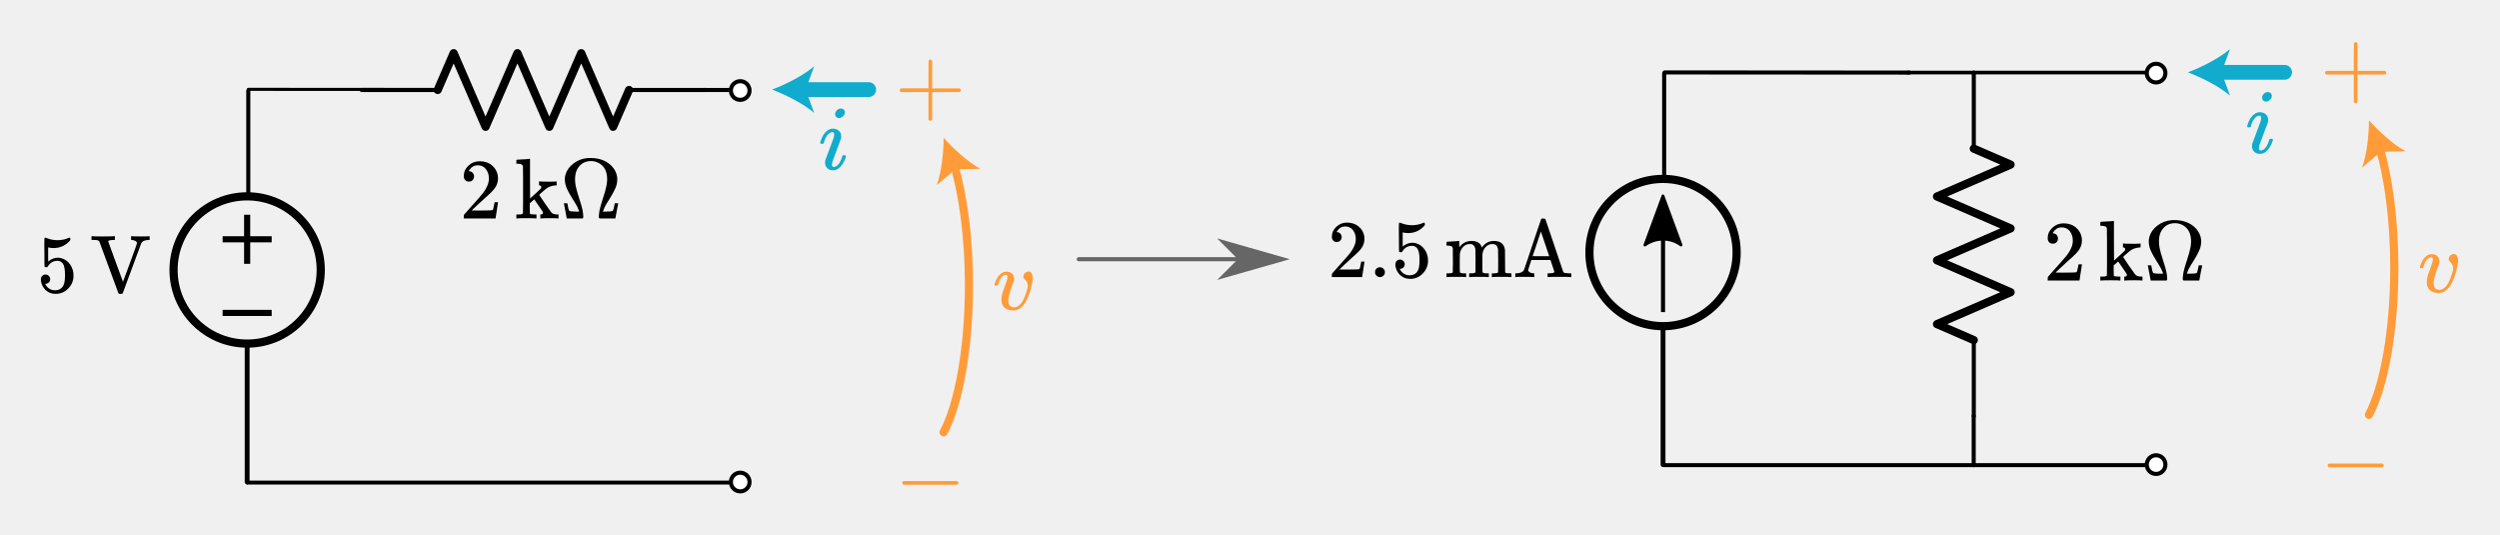
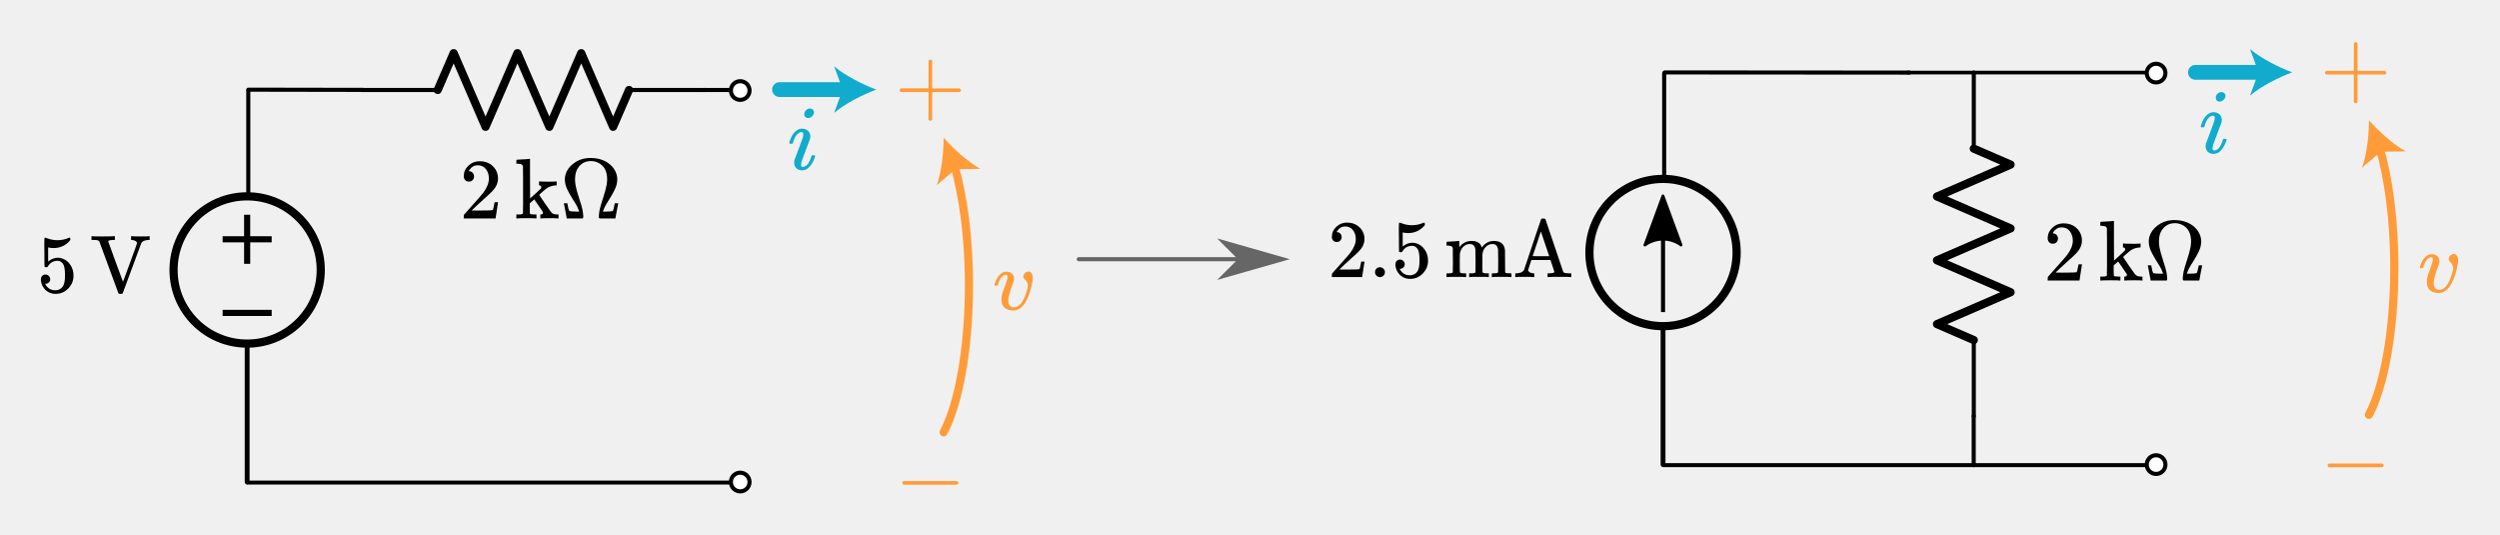
<svg xmlns="http://www.w3.org/2000/svg" version="1.1" id="Layer_1" x="0px" y="0px" viewBox="0 0 611.18 130.627" xml:space="preserve" width="611.18" height="130.627">
  <defs id="defs4921">
    <marker orient="auto" refY="0" refX="0" id="Arrow2Lstart" style="overflow:visible">
      <path id="path8145" style="fill:#000000;fill-opacity:1;fill-rule:evenodd;stroke:#000000;stroke-width:0.625;stroke-linejoin:round;stroke-opacity:1" d="M 8.719,4.034 -2.207,0.016 8.719,-4.002 c -1.745,2.372 -1.735,5.617 -6e-7,8.035 z" transform="matrix(1.1,0,0,1.1,1.1,0)" />
    </marker>
    <marker orient="auto" refY="0" refX="0" id="Arrow1Lstart" style="overflow:visible">
      <path id="path7497" d="M 0,0 5,-5 -12.5,0 5,5 0,0 Z" style="fill:#666666;fill-opacity:1;fill-rule:evenodd;stroke:#666666;stroke-width:1pt;stroke-opacity:1" transform="matrix(0.8,0,0,0.8,10,0)" />
    </marker>
    <marker orient="auto" refY="0" refX="0" id="Arrow1Lend" style="overflow:visible">
      <path id="path7500" d="M 0,0 5,-5 -12.5,0 5,5 0,0 Z" style="fill:#666666;fill-opacity:1;fill-rule:evenodd;stroke:#666666;stroke-width:1pt;stroke-opacity:1" transform="matrix(-0.8,0,0,-0.8,-10,0)" />
    </marker>
  </defs>
  <style type="text/css" id="style4823">
	.st0{fill:none;stroke:#000000;stroke-width:0.5;stroke-linecap:round;stroke-miterlimit:10;}
	.st1{fill:none;stroke:#000000;stroke-width:0.5;stroke-miterlimit:10;}
	.st2{fill:none;stroke:#11ACCD;stroke-width:3;stroke-linecap:round;stroke-miterlimit:10;}
	.st3{fill:#11ACCD;}
	.st4{fill:none;stroke:#11ACCD;stroke-width:4;stroke-miterlimit:10;}
	.st5{fill:none;stroke:#000000;stroke-linecap:round;stroke-linejoin:round;stroke-miterlimit:10;}
	.st6{fill:none;stroke:#000000;stroke-width:2;stroke-linecap:round;stroke-linejoin:round;stroke-miterlimit:10;}
	.st7{fill:none;stroke:#000000;stroke-width:2;stroke-miterlimit:10;}
	.st8{fill:none;stroke:#000000;stroke-linecap:round;stroke-miterlimit:10;}
	.st9{fill:none;stroke:#000000;stroke-width:1.5;stroke-miterlimit:10;}
	.st10{fill:none;stroke:#000000;stroke-width:1.5;stroke-linecap:round;stroke-miterlimit:10;}
	.st11{fill:none;stroke:#000000;stroke-width:2;stroke-linecap:round;stroke-miterlimit:10;}
	.st12{fill:none;}
	.st13{stroke:#000000;stroke-linecap:round;stroke-linejoin:round;stroke-miterlimit:10;}
	.st14{fill:none;stroke:#000000;stroke-miterlimit:10;}
	.st15{fill:#FFFFFF;stroke:#000000;stroke-miterlimit:10;}
	.st16{fill:#FF9C39;}
	.st17{fill:none;stroke:#E07D10;stroke-width:2;stroke-linecap:round;stroke-miterlimit:10;}
	.st18{fill:#E07D10;}
	.st19{fill:none;stroke:#FF9C39;stroke-width:2;stroke-linecap:round;stroke-miterlimit:10;}
	.st20{fill:none;stroke:#FF9C39;stroke-width:3;stroke-linecap:round;stroke-miterlimit:10;}
	.st21{fill:none;stroke:#1FAB54;stroke-width:3;stroke-miterlimit:10;}
	.st22{fill:#1FAB54;}
	.st23{font-family:'KaTeX_Main-Regular';}
	.st24{font-size:21px;}
	.st25{font-family:'KaTeX_Main-Italic';}
	.st26{fill:none;stroke:#11ACCD;stroke-width:2;stroke-linecap:round;stroke-miterlimit:10;}
</style>
  <circle style="fill:none;stroke:#000000;stroke-width:2;stroke-miterlimit:10" id="circle4843" r="18" cy="66" cx="60.447" class="st7" />
  <line style="fill:none;stroke:#000000;stroke-width:1.184;stroke-linecap:round;stroke-linejoin:round;stroke-miterlimit:10" id="line4847" y2="117.828" x2="60.447" y1="84.202" x1="60.447" class="st5" />
  <line style="fill:none;stroke:#000000;stroke-width:1.5;stroke-miterlimit:10" id="line4849" y2="64.5" x2="60.447" y1="52.5" x1="60.447" class="st9" />
  <line style="fill:none;stroke:#000000;stroke-width:1.5;stroke-miterlimit:10" id="line4851" y2="58.5" x2="66.447" y1="58.5" x1="54.447" class="st9" />
  <line style="fill:none;stroke:#000000;stroke-width:1.5;stroke-miterlimit:10" id="line4853" y2="76.5" x2="66.447" y1="76.5" x1="54.447" class="st9" />
  <g id="g4867" transform="translate(-25.55269,-32)">
    <line class="st5" x1="179.4" y1="54" x2="198" y2="54" id="line4869" style="fill:none;stroke:#000000;stroke-linecap:round;stroke-linejoin:round;stroke-miterlimit:10" />
    <polyline class="st6" points="132.6,54 136.5,45 144.3,63 152.1,45 159.9,63 167.7,45 175.5,63 179.4,54  " id="polyline4871" style="fill:none;stroke:#000000;stroke-width:2;stroke-linecap:round;stroke-linejoin:round;stroke-miterlimit:10" />
    <line class="st5" x1="114" y1="54" x2="132.6" y2="54" id="line4873" style="fill:none;stroke:#000000;stroke-linecap:round;stroke-linejoin:round;stroke-miterlimit:10" />
    <rect x="114" y="42" class="st12" width="84" height="24" id="rect4875" style="fill:none" />
  </g>
-   <path style="fill:none;fill-rule:evenodd;stroke:#000000;stroke-width:0.753;stroke-linecap:round;stroke-linejoin:miter;stroke-miterlimit:4;stroke-dasharray:none;stroke-opacity:1" d="m 60.735,21.842 45.013,0.032" id="path4962" />
+   <path style="fill:none;fill-rule:evenodd;stroke:#000000;stroke-width:1;stroke-linecap:round;stroke-linejoin:miter;stroke-miterlimit:4;stroke-dasharray:none;stroke-opacity:1" d="m 60.727,21.925 28.035,0.049" id="path4962" />
  <path style="fill:none;fill-rule:evenodd;stroke:#000000;stroke-width:0.963px;stroke-linecap:round;stroke-linejoin:miter;stroke-opacity:1" d="m 60.573,117.974 117.669,0" id="path4191" />
  <circle style="fill:#ffffff;fill-opacity:1;stroke:#000000;stroke-width:1;stroke-linecap:round;stroke-linejoin:round;stroke-miterlimit:4;stroke-dasharray:none;stroke-opacity:1" id="path4193-7-4" cx="181.034" cy="117.842" r="2.284" />
  <path style="fill:none;fill-rule:evenodd;stroke:#000000;stroke-width:0.995px;stroke-linecap:round;stroke-linejoin:miter;stroke-opacity:1" d="m 60.724,47.996 0,-25.812" id="path4225" />
  <path style="fill:none;fill-rule:evenodd;stroke:#000000;stroke-width:1px;stroke-linecap:butt;stroke-linejoin:miter;stroke-opacity:1" d="m 172.034,22.002 8.65,0" id="path4227" />
  <circle style="fill:#ffffff;fill-opacity:1;stroke:#000000;stroke-width:1;stroke-linecap:round;stroke-linejoin:round;stroke-miterlimit:4;stroke-dasharray:none;stroke-opacity:1" id="path4193-7" cx="181.034" cy="22.132" r="2.284" />
  <g style="font-style:normal;font-variant:normal;font-weight:normal;font-stretch:normal;font-size:22.5px;line-height:125%;font-family:KaTeX_Main;-inkscape-font-specification:'KaTeX_Main, Normal';text-align:start;writing-mode:lr-tb;text-anchor:start;fill:#ff9c39" id="text4881">
    <path d="m 220.987,118.502 q -0.315,-0.158 -0.315,-0.45 0,-0.292 0.315,-0.45 l 13.072,0 q 0.338,0.18 0.338,0.45 0,0.27 -0.338,0.45 l -13.072,0 z" style="font-style:normal;font-variant:normal;font-weight:normal;font-stretch:normal;font-size:22.5px;line-height:125%;font-family:KaTeX_Main;-inkscape-font-specification:'KaTeX_Main, Normal';text-align:start;writing-mode:lr-tb;text-anchor:start;fill:#ff9c39" id="path4278" />
  </g>
  <g style="font-style:normal;font-variant:normal;font-weight:normal;font-stretch:normal;font-size:21px;line-height:125%;font-family:KaTeX_Math;-inkscape-font-specification:'KaTeX_Math, Normal';text-align:start;writing-mode:lr-tb;text-anchor:start;fill:#ff9c39" id="text4883">
    <path d="m 247.843,75.908 q -1.344,0 -2.142,-0.672 -0.777,-0.693 -0.777,-2.016 0,-0.378 0.042,-0.714 0.189,-1.008 0.987,-3.087 l 0.336,-1.008 q 0.126,-0.378 0.126,-0.714 0,-0.525 -0.399,-0.525 -0.147,0 -0.336,0.063 -1.071,0.378 -1.617,2.415 0,0.021 -0.021,0.084 -0.021,0.042 -0.042,0.063 0,0 -0.021,0.021 -0.021,0.021 -0.084,0.021 -0.042,0 -0.084,0 -0.042,0 -0.168,0 l -0.294,0 q -0.126,-0.126 -0.126,-0.189 0,-0.063 0.063,-0.315 0.504,-1.659 1.554,-2.478 0.567,-0.441 1.302,-0.441 0.819,0 1.344,0.462 0.525,0.462 0.525,1.218 0,0.357 -0.063,0.546 0,0.147 -0.315,0.924 -0.966,2.625 -1.029,3.738 0,0.567 0.105,0.924 0.273,0.903 1.323,0.903 0.567,0 1.008,-0.336 1.302,-0.861 2.163,-3.969 0.168,-0.588 0.168,-0.966 0,-0.924 -0.819,-1.659 -0.273,-0.252 -0.273,-0.567 0,-0.483 0.378,-0.861 0.399,-0.399 0.882,-0.399 0.504,0 0.777,0.483 0.273,0.462 0.273,1.113 0,0.735 -0.42,2.415 -0.399,1.617 -1.008,2.814 -1.323,2.709 -3.318,2.709 z" style="font-style:normal;font-variant:normal;font-weight:normal;font-stretch:normal;font-size:21px;line-height:125%;font-family:KaTeX_Math;-inkscape-font-specification:'KaTeX_Math, Normal';text-align:start;writing-mode:lr-tb;text-anchor:start;fill:#ff9c39" id="path4275" />
  </g>
  <g style="font-style:normal;font-variant:normal;font-weight:normal;font-stretch:normal;font-size:22.5px;line-height:125%;font-family:KaTeX_Main;-inkscape-font-specification:'KaTeX_Main, Normal';text-align:start;writing-mode:lr-tb;text-anchor:start;fill:#ff9c39" id="text4897">
    <path d="m 220.357,22.502 q -0.315,-0.158 -0.315,-0.45 0,-0.292 0.315,-0.45 l 6.728,0 0,-3.375 0.022,-3.375 q 0.225,-0.292 0.427,-0.292 0.292,0 0.45,0.338 l 0,6.705 6.705,0 q 0.338,0.18 0.338,0.45 0,0.27 -0.338,0.45 l -6.705,0 0,6.705 q -0.158,0.315 -0.45,0.315 -0.292,0 -0.45,-0.315 l 0,-6.705 -6.728,0 z" style="font-style:normal;font-variant:normal;font-weight:normal;font-stretch:normal;font-size:22.5px;line-height:125%;font-family:KaTeX_Main;-inkscape-font-specification:'KaTeX_Main, Normal';text-align:start;writing-mode:lr-tb;text-anchor:start;fill:#ff9c39" id="path4272" />
  </g>
  <g id="g4899" transform="translate(-21.21871,-38.32356)">
    <g id="g4901">
      <path class="st19" d="m 252,144 c 3.7,-7 6.2,-20.5 6.2,-36 0,-11.4 -1.4,-21.8 -3.6,-29.3" id="path4903" style="fill:none;stroke:#ff9c39;stroke-width:2;stroke-linecap:round;stroke-miterlimit:10" />
      <g id="g4905">
        <path class="st16" d="m 252,72 c 2.4,2.7 5.9,5.9 9,7.6 l -6.1,0.1 -4.6,3.9 c 1.2,-3.2 1.7,-8 1.7,-11.6 z" id="path4907" style="fill:#ff9c39" />
      </g>
    </g>
  </g>
-   <g transform="matrix(-1,0,0,1,326.9824,-90.09702)" id="g5760">
+   <g transform="translate(76.13597,-90.09702)" id="g5760">
    <line style="font-family:KaTeX_Main-Regular;fill:none;stroke:#11accd;stroke-width:3.622;stroke-linecap:round;stroke-linejoin:round;stroke-miterlimit:4;stroke-dasharray:none" id="line4509" y2="112" x2="130.267" y1="112" x1="114.52" class="st23" />
    <g transform="translate(0.1635672,4)" style="stroke-width:2;stroke-miterlimit:4;stroke-dasharray:none" id="g4511">
      <path style="fill:#11accd;stroke-width:2;stroke-miterlimit:4;stroke-dasharray:none" id="path4513" d="m 138,108 c -3.4,1.3 -7.6,3.4 -10.3,5.7 l 2.1,-5.7 -2.1,-5.7 c 2.7,2.3 6.9,4.4 10.3,5.7 z" class="st22" />
    </g>
  </g>
-   <g style="font-style:normal;font-variant:normal;font-weight:normal;font-stretch:normal;font-size:22.5px;line-height:125%;font-family:KaTeX_Math;-inkscape-font-specification:'KaTeX_Math, Normal';text-align:start;letter-spacing:1;writing-mode:lr-tb;text-anchor:start;fill:#11accd;stroke:#11accd;stroke-width:2;stroke-linecap:round;stroke-miterlimit:10" id="text4351">
-     <path d="m 204.256,27.897 q 0,-0.517 0.427,-0.945 0.427,-0.427 0.99,-0.427 0.405,0 0.675,0.27 0.292,0.27 0.292,0.675 0,0.495 -0.45,0.945 -0.45,0.45 -0.99,0.45 -0.405,0 -0.675,-0.27 -0.27,-0.27 -0.27,-0.698 z m -0.517,13.748 q -0.877,0 -1.417,-0.517 -0.54,-0.517 -0.54,-1.395 0,-0.383 0.045,-0.517 0,-0.045 1.035,-2.768 1.035,-2.745 1.035,-2.79 0.113,-0.36 0.113,-0.81 0,-0.54 -0.383,-0.54 l -0.045,0 q -0.54,0 -1.035,0.517 -0.72,0.743 -1.058,2.115 0,0.022 -0.022,0.09 -0.022,0.045 -0.045,0.068 0,0 -0.022,0.022 -0.022,0.022 -0.09,0.022 -0.045,0 -0.09,0 -0.045,0 -0.18,0 l -0.315,0 q -0.135,-0.135 -0.135,-0.203 0,-0.068 0.068,-0.315 0.585,-1.935 1.71,-2.7 0.608,-0.472 1.305,-0.472 0.9,0 1.485,0.517 0.585,0.517 0.585,1.395 0,0.292 -0.113,0.675 -0.022,0.045 -1.035,2.768 l -1.012,2.723 q -0.113,0.495 -0.113,0.72 0,0.562 0.383,0.562 0.315,0 0.562,-0.135 0.99,-0.472 1.552,-2.362 0.068,-0.27 0.113,-0.315 0.068,-0.045 0.383,-0.045 0.203,0 0.27,0.022 0.09,0 0.135,0.045 0.045,0.045 0.045,0.158 0,0.09 -0.068,0.292 -0.427,1.282 -1.238,2.228 -0.787,0.945 -1.867,0.945 z" style="font-style:normal;font-variant:normal;font-weight:normal;font-stretch:normal;font-size:22.5px;line-height:125%;font-family:KaTeX_Math;-inkscape-font-specification:'KaTeX_Math, Normal';text-align:start;writing-mode:lr-tb;text-anchor:start;stroke:none" id="path4269" />
+   <g style="font-style:normal;font-variant:normal;font-weight:normal;font-stretch:normal;font-size:22.5px;line-height:125%;font-family:KaTeX_Math;-inkscape-font-specification:'KaTeX_Math, Normal';text-align:start;letter-spacing:1;writing-mode:lr-tb;text-anchor:start;fill:#11accd;stroke:#11accd;stroke-width:2;stroke-linecap:round;stroke-miterlimit:10" id="text4351" transform="translate(-7.559055)">
+     <path d="m 204.256,27.897 q 0,-0.517 0.427,-0.945 0.427,-0.427 0.99,-0.427 0.405,0 0.675,0.27 0.292,0.27 0.292,0.675 0,0.495 -0.45,0.945 -0.45,0.45 -0.99,0.45 -0.405,0 -0.675,-0.27 -0.27,-0.27 -0.27,-0.698 z m -0.517,13.748 q -0.877,0 -1.417,-0.517 -0.54,-0.517 -0.54,-1.395 0,-0.383 0.045,-0.517 0,-0.045 1.035,-2.768 1.035,-2.745 1.035,-2.79 0.113,-0.36 0.113,-0.81 0,-0.54 -0.383,-0.54 h -0.045 q -0.54,0 -1.035,0.517 -0.72,0.743 -1.058,2.115 0,0.022 -0.022,0.09 -0.022,0.045 -0.045,0.068 0,0 -0.022,0.022 -0.022,0.022 -0.09,0.022 -0.045,0 -0.09,0 -0.045,0 -0.18,0 h -0.315 q -0.135,-0.135 -0.135,-0.203 0,-0.068 0.068,-0.315 0.585,-1.935 1.71,-2.7 0.608,-0.472 1.305,-0.472 0.9,0 1.485,0.517 0.585,0.517 0.585,1.395 0,0.292 -0.113,0.675 -0.022,0.045 -1.035,2.768 l -1.012,2.723 q -0.113,0.495 -0.113,0.72 0,0.562 0.383,0.562 0.315,0 0.562,-0.135 0.99,-0.472 1.552,-2.362 0.068,-0.27 0.113,-0.315 0.068,-0.045 0.383,-0.045 0.203,0 0.27,0.022 0.09,0 0.135,0.045 0.045,0.045 0.045,0.158 0,0.09 -0.068,0.292 -0.427,1.282 -1.238,2.228 -0.787,0.945 -1.867,0.945 z" style="font-style:normal;font-variant:normal;font-weight:normal;font-stretch:normal;font-size:22.5px;line-height:125%;font-family:KaTeX_Math;-inkscape-font-specification:'KaTeX_Math, Normal';text-align:start;writing-mode:lr-tb;text-anchor:start;stroke:none" id="path4269" />
  </g>
  <g style="font-style:normal;font-variant:normal;font-weight:normal;font-stretch:normal;font-size:21px;line-height:125%;font-family:KaTeX_Main;-inkscape-font-specification:'KaTeX_Main, Normal';text-align:start;writing-mode:lr-tb;text-anchor:start" id="text4877">
    <path d="m 114.68,44.394 q -0.588,0 -0.924,-0.378 -0.336,-0.378 -0.336,-0.924 0,-1.512 1.134,-2.583 1.155,-1.092 2.751,-1.092 1.806,0 2.982,0.987 1.197,0.966 1.47,2.541 0.042,0.378 0.042,0.693 0,1.218 -0.735,2.289 -0.588,0.882 -2.373,2.415 -0.756,0.651 -2.1,1.932 l -1.239,1.176 1.596,0.021 q 3.297,0 3.507,-0.105 0.084,-0.021 0.21,-0.441 0.084,-0.231 0.294,-1.428 l 0,-0.063 0.84,0 0,0.063 -0.588,3.843 0,0.063 -7.791,0 0,-0.399 q 0,-0.42 0.042,-0.483 0.021,-0.021 1.764,-1.995 2.289,-2.541 2.94,-3.36 1.407,-1.911 1.407,-3.507 0,-1.386 -0.735,-2.31 -0.714,-0.945 -2.016,-0.945 -1.218,0 -1.974,1.092 -0.042,0.084 -0.126,0.231 -0.063,0.105 -0.063,0.126 0,0.021 0.105,0.021 0.525,0 0.84,0.378 0.336,0.378 0.336,0.882 0,0.525 -0.357,0.903 -0.336,0.357 -0.903,0.357 z" style="font-style:normal;font-variant:normal;font-weight:normal;font-stretch:normal;font-size:21px;line-height:125%;font-family:KaTeX_Main;-inkscape-font-specification:'KaTeX_Main, Normal';text-align:start;writing-mode:lr-tb;text-anchor:start" id="path4262" />
    <path d="m 126.626,52.437 0.294,0 q 0.819,0 0.987,-0.294 l 0,-0.168 q 0,-0.189 0,-0.483 0,-0.294 0,-0.693 0.021,-0.399 0.021,-0.903 0,-0.525 0,-1.05 0,-0.546 0,-1.155 0,-0.63 0,-1.197 0,-0.777 0,-1.638 0,-0.882 0,-1.575 0,-0.693 -0.021,-1.26 0,-0.588 0,-0.924 0,-0.336 0,-0.357 -0.063,-0.399 -0.315,-0.525 -0.231,-0.147 -0.924,-0.189 l -0.378,0 0,-0.483 q 0,-0.483 0.042,-0.483 l 0.21,-0.021 q 0.21,-0.021 0.609,-0.042 0.399,-0.021 0.777,-0.042 0.357,-0.021 0.777,-0.042 0.42,-0.042 0.63,-0.063 0.21,-0.021 0.231,-0.021 l 0.063,0 0,4.851 0.021,4.83 1.26,-1.134 q 1.26,-1.134 1.344,-1.26 0.126,-0.189 0.126,-0.357 0,-0.378 -0.441,-0.441 l -0.105,0 0,-0.966 0.189,0 q 0.273,0.063 2.499,0.063 0.147,0 0.378,0 0.252,-0.021 0.378,-0.021 0.126,0 0.315,0 0.21,-0.021 0.315,-0.021 0.105,-0.021 0.126,-0.021 l 0.105,0 0,0.966 -0.273,0 q -1.449,0.105 -2.436,0.924 -1.554,1.323 -1.554,1.407 0,0.021 1.323,1.974 1.344,1.932 1.491,2.121 0.294,0.399 0.651,0.546 0.378,0.147 1.029,0.147 l 0.231,0 0,0.966 -0.126,0 q -0.252,-0.063 -1.827,-0.063 -2.058,0 -2.331,0.063 l -0.168,0 0,-0.966 0.147,0 q 0.504,-0.042 0.504,-0.399 0,-0.147 -0.084,-0.294 -0.063,-0.105 -1.05,-1.554 -0.987,-1.449 -1.008,-1.449 -0.252,0.21 -0.546,0.483 l -0.546,0.483 0,1.176 q 0,1.218 0.021,1.26 0.084,0.168 0.252,0.231 0.441,0.063 1.029,0.063 l 0.336,0 0,0.966 -0.168,0 q -0.231,-0.063 -2.289,-0.063 -2.058,0 -2.289,0.063 l -0.168,0 0,-0.966 0.336,0 z" style="font-style:normal;font-variant:normal;font-weight:normal;font-stretch:normal;font-size:21px;line-height:125%;font-family:KaTeX_Main;-inkscape-font-specification:'KaTeX_Main, Normal';text-align:start;writing-mode:lr-tb;text-anchor:start" id="path4264" />
    <path d="m 142.655,52.983 q 0,0.273 -0.147,0.42 l -3.906,0 0,-0.042 q -0.021,-0.021 -0.336,-1.827 l -0.357,-1.806 0,-0.042 0.84,0 0.021,0.105 q 0,0.105 0.084,0.399 0.147,0.945 0.315,1.26 0.084,0.105 0.147,0.147 0.273,0.105 1.407,0.126 l 0.924,0 0,-0.063 q -0.105,-0.336 -0.462,-1.113 -0.336,-0.651 -1.155,-1.932 -1.344,-2.163 -1.68,-3.297 -0.21,-0.777 -0.21,-1.449 0,-0.63 0.168,-1.197 0.462,-1.575 1.953,-2.709 1.491,-1.155 3.486,-1.323 0.126,-0.021 0.315,-0.021 l 0.315,0 q 2.961,0 4.851,1.617 1.197,1.05 1.575,2.436 0.168,0.567 0.168,1.197 0,0.672 -0.21,1.449 -0.336,1.134 -1.68,3.297 -0.819,1.281 -1.155,1.932 -0.357,0.777 -0.462,1.113 l 0,0.063 0.924,0 q 1.134,-0.021 1.407,-0.126 0.084,-0.042 0.147,-0.147 0.147,-0.315 0.315,-1.26 0.084,-0.294 0.084,-0.399 l 0.021,-0.105 0.84,0 0,0.042 -0.357,1.806 q -0.315,1.806 -0.336,1.827 l 0,0.042 -1.932,0 q -1.554,0 -1.806,0 -0.231,-0.021 -0.273,-0.126 -0.042,-0.084 -0.042,-0.294 0,-0.609 0.189,-1.659 0.168,-0.84 0.819,-2.835 0.672,-2.037 0.882,-3.192 0.147,-0.882 0.147,-1.449 0,-2.961 -2.163,-4.053 -0.882,-0.42 -1.764,-0.42 -2.142,0 -3.276,1.785 -0.651,1.029 -0.651,2.667 0,0.714 0.126,1.47 0.21,1.155 0.882,3.192 0.651,1.995 0.819,2.835 0.189,1.029 0.189,1.659 z" style="font-style:normal;font-variant:normal;font-weight:normal;font-stretch:normal;font-size:21px;line-height:125%;font-family:KaTeX_Main;-inkscape-font-specification:'KaTeX_Main, Normal';text-align:start;writing-mode:lr-tb;text-anchor:start" id="path4266" />
  </g>
  <g style="font-style:normal;font-variant:normal;font-weight:normal;font-stretch:normal;font-size:20px;line-height:125%;font-family:KaTeX_Main;-inkscape-font-specification:'KaTeX_Main, Normal';text-align:start;writing-mode:lr-tb;text-anchor:start;fill:#000000;fill-opacity:1;stroke:none;stroke-opacity:1" id="text4893">
    <path d="m 11.14,67.123 q 0.48,0 0.8,0.34 0.34,0.32 0.34,0.82 0,0.46 -0.34,0.78 -0.34,0.32 -0.76,0.32 l -0.14,0 0.06,0.1 q 0.3,0.64 0.92,1.06 0.62,0.42 1.46,0.42 1.42,0 2.04,-1.2 0.38,-0.74 0.38,-2.56 0,-2.06 -0.54,-2.78 -0.52,-0.66 -1.28,-0.66 -1.56,0 -2.36,1.36 -0.08,0.14 -0.16,0.18 -0.06,0.02 -0.28,0.02 -0.34,0 -0.38,-0.12 -0.04,-0.08 -0.04,-3.5 0,-0.6 -0.02,-1.42 0,-0.82 0,-1.04 0,-1.12 0.12,-1.12 0.04,-0.04 0.08,-0.04 l 0.36,0.12 q 1.3,0.52 2.66,0.52 1.42,0 2.72,-0.56 0.16,-0.08 0.26,-0.08 0.16,0 0.16,0.36 l 0,0.26 q -1.62,1.94 -4.1,1.94 -0.62,0 -1.12,-0.12 l -0.2,-0.04 0,3.44 q 1.14,-0.92 2.34,-0.92 0.38,0 0.82,0.1 1.34,0.34 2.18,1.52 0.86,1.18 0.86,2.76 0,1.82 -1.28,3.14 -1.26,1.32 -3.12,1.32 -1.26,0 -2.14,-0.7 -0.38,-0.24 -0.66,-0.66 -0.6,-0.72 -0.76,-1.78 0,-0.06 -0.02,-0.18 0,-0.14 0,-0.2 0,-0.56 0.32,-0.88 0.32,-0.32 0.82,-0.32 z" style="font-style:normal;font-variant:normal;font-weight:normal;font-stretch:normal;font-size:20px;line-height:125%;font-family:KaTeX_Main;-inkscape-font-specification:'KaTeX_Main, Normal';text-align:start;writing-mode:lr-tb;text-anchor:start;fill:#000000;fill-opacity:1;stroke:none;stroke-opacity:1" id="path4257" />
    <path d="m 24.28,59.003 q -0.22,-0.22 -0.4,-0.26 -0.18,-0.06 -0.92,-0.08 l -0.58,0 0,-0.92 0.18,0 q 0.28,0.06 2.48,0.06 2.4,0 2.84,-0.06 l 0.22,0 0,0.92 -0.42,0 q -0.92,0.02 -1.14,0.22 -0.08,0.06 -0.08,0.12 0,0.04 1.8,4.96 1.8,4.92 1.82,4.92 0.78,-2.1 1.72,-4.64 1.7,-4.6 1.7,-4.78 0,-0.38 -0.42,-0.58 -0.42,-0.22 -0.92,-0.22 l -0.1,0 0,-0.92 0.18,0 q 0.34,0.06 2.3,0.06 1.72,0 1.94,-0.06 l 0.12,0 0,0.92 -0.14,0 q -1.48,0 -1.92,0.82 0,0.02 -2.26,6.1 -2.24,6.08 -2.26,6.1 -0.06,0.16 -0.36,0.16 l -0.18,0 -0.18,0 q -0.28,0 -0.34,-0.16 -0.04,-0.04 -2.34,-6.34 -2.34,-6.28 -2.34,-6.34 z" style="font-style:normal;font-variant:normal;font-weight:normal;font-stretch:normal;font-size:20px;line-height:125%;font-family:KaTeX_Main;-inkscape-font-specification:'KaTeX_Main, Normal';text-align:start;writing-mode:lr-tb;text-anchor:start;fill:#000000;fill-opacity:1;stroke:none;stroke-opacity:1" id="path4259" />
  </g>
-   <g transform="matrix(-1,0,0,1,673.2637,-94.31632)" id="g5760-0">
+   <g transform="translate(422.4173,-94.31632)" id="g5760-0">
    <line style="font-family:KaTeX_Main-Regular;fill:none;stroke:#11accd;stroke-width:3.622;stroke-linecap:round;stroke-linejoin:round;stroke-miterlimit:4;stroke-dasharray:none" id="line4509-8" y2="112" x2="130.267" y1="112" x1="114.52" class="st23" />
    <g transform="translate(0.1635672,4)" style="stroke-width:2;stroke-miterlimit:4;stroke-dasharray:none" id="g4511-3">
      <path style="fill:#11accd;stroke-width:2;stroke-miterlimit:4;stroke-dasharray:none" id="path4513-0" d="m 138,108 c -3.4,1.3 -7.6,3.4 -10.3,5.7 l 2.1,-5.7 -2.1,-5.7 c 2.7,2.3 6.9,4.4 10.3,5.7 z" class="st22" />
    </g>
  </g>
  <circle style="fill:none;stroke:#000000;stroke-width:2;stroke-miterlimit:10" id="circle4843-3" r="18" cy="61.739" cx="406.729" class="st7" />
  <line style="fill:none;stroke:#000000;stroke-width:1.184;stroke-linecap:round;stroke-linejoin:round;stroke-miterlimit:10" id="line4847-4" y2="113.567" x2="406.729" y1="79.942" x1="406.729" class="st5" />
  <line style="fill:none;stroke:#000000;stroke-width:1;stroke-miterlimit:10;stroke-dasharray:none;marker-start:url(#Arrow2Lstart)" id="line4849-4" y2="76.298" x2="406.729" y1="49.213" x1="406.729" class="st9" />
  <g id="g4867-5" transform="matrix(0,1,-1,0,536.7287,-96.26073)">
    <line class="st5" x1="179.4" y1="54" x2="198" y2="54" id="line4869-4" style="fill:none;stroke:#000000;stroke-linecap:round;stroke-linejoin:round;stroke-miterlimit:10" />
    <polyline class="st6" points="132.6,54 136.5,45 144.3,63 152.1,45 159.9,63 167.7,45 175.5,63 179.4,54  " id="polyline4871-6" style="fill:none;stroke:#000000;stroke-width:2;stroke-linecap:round;stroke-linejoin:round;stroke-miterlimit:10" />
    <line class="st5" x1="114" y1="54" x2="132.6" y2="54" id="line4873-4" style="fill:none;stroke:#000000;stroke-linecap:round;stroke-linejoin:round;stroke-miterlimit:10" />
    <rect x="114" y="42" class="st12" width="84" height="24" id="rect4875-2" style="fill:none" />
  </g>
  <g style="font-style:normal;font-variant:normal;font-weight:normal;font-stretch:normal;font-size:20px;line-height:125%;font-family:KaTeX_Main;-inkscape-font-specification:'KaTeX_Main, Normal';text-align:start;writing-mode:lr-tb;text-anchor:start;fill:#000000;fill-opacity:1;stroke:none;stroke-opacity:1" id="text4893-0">
    <path d="m 326.928,59.16 q -0.56,0 -0.88,-0.36 -0.32,-0.36 -0.32,-0.88 0,-1.44 1.08,-2.46 1.1,-1.04 2.62,-1.04 1.72,0 2.84,0.94 1.14,0.92 1.4,2.42 0.04,0.36 0.04,0.66 0,1.16 -0.7,2.18 -0.56,0.84 -2.26,2.3 -0.72,0.62 -2,1.84 l -1.18,1.12 1.52,0.02 q 3.14,0 3.34,-0.1 0.08,-0.02 0.2,-0.42 0.08,-0.22 0.28,-1.36 l 0,-0.06 0.8,0 0,0.06 -0.56,3.66 0,0.06 -7.42,0 0,-0.38 q 0,-0.4 0.04,-0.46 0.02,-0.02 1.68,-1.9 2.18,-2.42 2.8,-3.2 1.34,-1.82 1.34,-3.34 0,-1.32 -0.7,-2.2 -0.68,-0.9 -1.92,-0.9 -1.16,0 -1.88,1.04 -0.04,0.08 -0.12,0.22 -0.06,0.1 -0.06,0.12 0,0.02 0.1,0.02 0.5,0 0.8,0.36 0.32,0.36 0.32,0.84 0,0.5 -0.34,0.86 -0.32,0.34 -0.86,0.34 z" style="font-style:normal;font-variant:normal;font-weight:normal;font-stretch:normal;font-size:20px;line-height:125%;font-family:KaTeX_Main;-inkscape-font-specification:'KaTeX_Main, Normal';text-align:start;writing-mode:lr-tb;text-anchor:start;fill:#000000;fill-opacity:1;stroke:none;stroke-opacity:1" id="path4246" />
    <path d="m 336.288,66.54 q 0,-0.52 0.34,-0.86 0.34,-0.34 0.86,-0.34 0.52,0 0.86,0.36 0.36,0.34 0.36,0.82 0,0.52 -0.36,0.88 -0.36,0.34 -0.84,0.34 -0.52,0 -0.88,-0.36 -0.34,-0.36 -0.34,-0.84 z" style="font-style:normal;font-variant:normal;font-weight:normal;font-stretch:normal;font-size:20px;line-height:125%;font-family:KaTeX_Main;-inkscape-font-specification:'KaTeX_Main, Normal';text-align:start;writing-mode:lr-tb;text-anchor:start;fill:#000000;fill-opacity:1;stroke:none;stroke-opacity:1" id="path4248" />
    <path d="m 342.415,63.46 q 0.48,0 0.8,0.34 0.34,0.32 0.34,0.82 0,0.46 -0.34,0.78 -0.34,0.32 -0.76,0.32 l -0.14,0 0.06,0.1 q 0.3,0.64 0.92,1.06 0.62,0.42 1.46,0.42 1.42,0 2.04,-1.2 0.38,-0.74 0.38,-2.56 0,-2.06 -0.54,-2.78 -0.52,-0.66 -1.28,-0.66 -1.56,0 -2.36,1.36 -0.08,0.14 -0.16,0.18 -0.06,0.02 -0.28,0.02 -0.34,0 -0.38,-0.12 -0.04,-0.08 -0.04,-3.5 0,-0.6 -0.02,-1.42 0,-0.82 0,-1.04 0,-1.12 0.12,-1.12 0.04,-0.04 0.08,-0.04 l 0.36,0.12 q 1.3,0.52 2.66,0.52 1.42,0 2.72,-0.56 0.16,-0.08 0.26,-0.08 0.16,0 0.16,0.36 l 0,0.26 q -1.62,1.94 -4.1,1.94 -0.62,0 -1.12,-0.12 l -0.2,-0.04 0,3.44 q 1.14,-0.92 2.34,-0.92 0.38,0 0.82,0.1 1.34,0.34 2.18,1.52 0.86,1.18 0.86,2.76 0,1.82 -1.28,3.14 -1.26,1.32 -3.12,1.32 -1.26,0 -2.14,-0.7 -0.38,-0.24 -0.66,-0.66 -0.6,-0.72 -0.76,-1.78 0,-0.06 -0.02,-0.18 0,-0.14 0,-0.2 0,-0.56 0.32,-0.88 0.32,-0.32 0.82,-0.32 z" style="font-style:normal;font-variant:normal;font-weight:normal;font-stretch:normal;font-size:20px;line-height:125%;font-family:KaTeX_Main;-inkscape-font-specification:'KaTeX_Main, Normal';text-align:start;writing-mode:lr-tb;text-anchor:start;fill:#000000;fill-opacity:1;stroke:none;stroke-opacity:1" id="path4250" />
    <path d="m 357.035,66.54 q 0.16,0.28 0.94,0.28 l 0.28,0 0.32,0 0,0.92 -0.16,0 q -0.26,-0.06 -2.24,-0.06 -1.98,0 -2.24,0.06 l -0.16,0 0,-0.92 0.32,0 0.28,0 q 0.78,0 0.94,-0.28 l 0,-0.16 q 0,-0.18 0,-0.46 0,-0.28 0,-0.62 0.02,-0.36 0.02,-0.78 0,-0.44 0,-0.84 0,-0.62 -0.02,-1.32 0,-0.72 0,-1.18 l 0,-0.46 q -0.06,-0.38 -0.3,-0.5 -0.22,-0.14 -0.88,-0.18 l -0.36,0 0,-0.46 q 0,-0.46 0.04,-0.46 l 0.2,-0.02 q 0.2,-0.02 0.56,-0.04 0.38,-0.02 0.74,-0.04 0.34,-0.02 0.72,-0.04 0.38,-0.04 0.58,-0.06 0.2,-0.02 0.22,-0.02 l 0.06,0 0,0.8 q 0,0.76 0.02,0.76 l 0.02,-0.02 q 1.08,-1.54 3.06,-1.54 1.94,0.06 2.38,1.52 l 0.04,0.1 q 0.48,-0.6 0.54,-0.66 1.02,-0.96 2.38,-0.96 2.5,0 2.74,2.26 0.02,0.14 0.02,2.78 0,2.56 0.02,2.6 0.08,0.16 0.24,0.22 0.42,0.06 0.98,0.06 l 0.32,0 0,0.92 -0.16,0 q -0.26,-0.06 -2.24,-0.06 -1.98,0 -2.24,0.06 l -0.16,0 0,-0.92 0.32,0 0.16,0 q 1.06,0 1.06,-0.32 0.02,-0.04 0.02,-2.76 -0.02,-2.7 -0.04,-2.86 -0.14,-0.64 -0.46,-0.92 -0.3,-0.3 -0.94,-0.3 -0.9,0 -1.58,0.68 -0.7,0.7 -0.82,1.76 0,0.02 -0.02,0.38 0,0.34 0,0.88 0,0.54 0,1.02 0,0.3 0,0.64 0,0.32 0,0.58 0,0.26 0,0.48 0.02,0.2 0.02,0.34 l 0,0.12 q 0.16,0.28 0.94,0.28 l 0.28,0 0.32,0 0,0.92 -0.16,0 q -0.26,-0.06 -2.24,-0.06 -1.98,0 -2.24,0.06 l -0.16,0 0,-0.92 0.32,0 0.16,0 q 1.06,0 1.06,-0.32 0.02,-0.04 0.02,-2.76 -0.02,-2.7 -0.04,-2.86 -0.14,-0.64 -0.46,-0.92 -0.3,-0.3 -0.94,-0.3 -0.9,0 -1.58,0.68 -0.7,0.7 -0.82,1.76 0,0.02 0,0.38 0,0.34 -0.02,0.88 0,0.54 0,1.02 0,0.3 0,0.64 0,0.32 0,0.58 0.02,0.26 0.02,0.48 0,0.2 0,0.34 l 0,0.12 z" style="font-style:normal;font-variant:normal;font-weight:normal;font-stretch:normal;font-size:20px;line-height:125%;font-family:KaTeX_Main;-inkscape-font-specification:'KaTeX_Main, Normal';text-align:start;writing-mode:lr-tb;text-anchor:start;fill:#000000;fill-opacity:1;stroke:none;stroke-opacity:1" id="path4252" />
    <path d="m 375.055,67.74 q -0.36,-0.06 -2.3,-0.06 -1.78,0 -2.02,0.06 l -0.14,0 0,-0.92 0.3,0 q 1.44,-0.06 1.84,-0.84 0.02,-0.06 1.06,-3.14 1.04,-3.1 2.06,-6.16 1.04,-3.08 1.06,-3.1 0.06,-0.16 0.38,-0.16 l 0.18,0 q 0.4,0.02 0.48,0.14 0.02,0.02 1.94,5.72 1.94,5.7 2.4,7.12 0.06,0.12 0.14,0.2 0.22,0.2 1.26,0.22 l 0.6,0 0,0.92 -0.18,0 q -0.3,-0.06 -2.54,-0.06 -2.58,0 -2.88,0.06 l -0.2,0 0,-0.92 0.26,0 q 1.4,0 1.4,-0.36 0,-0.04 -0.48,-1.48 l -0.48,-1.42 -4.66,0 -0.4,1.18 q -0.4,1.18 -0.4,1.3 0,0.1 0.06,0.18 0.12,0.26 0.5,0.44 0.4,0.16 0.84,0.16 l 0.1,0 0,0.92 -0.18,0 z m 3.22,-6.94 q -0.58,-1.74 -1.02,-3.02 l -0.4,-1.18 -1,3 -1.02,3.02 q 0,0.02 2.02,0.02 l 2.04,0 -0.62,-1.84 z" style="font-style:normal;font-variant:normal;font-weight:normal;font-stretch:normal;font-size:20px;line-height:125%;font-family:KaTeX_Main;-inkscape-font-specification:'KaTeX_Main, Normal';text-align:start;writing-mode:lr-tb;text-anchor:start;fill:#000000;fill-opacity:1;stroke:none;stroke-opacity:1" id="path4254" />
  </g>
  <path style="fill:none;fill-rule:evenodd;stroke:#000000;stroke-width:1.001;stroke-linecap:round;stroke-linejoin:miter;stroke-miterlimit:4;stroke-dasharray:none;stroke-opacity:1" d="m 407.143,17.705 59.826,0.042" id="path4962-8" />
  <path style="fill:none;fill-rule:evenodd;stroke:#000000;stroke-width:0.967px;stroke-linecap:round;stroke-linejoin:miter;stroke-opacity:1" d="m 406.857,113.714 118.487,0" id="path4191-2" />
  <circle style="fill:#ffffff;fill-opacity:1;stroke:#000000;stroke-width:1;stroke-linecap:round;stroke-linejoin:round;stroke-miterlimit:4;stroke-dasharray:none;stroke-opacity:1" id="path4193-7-4-3" cx="527.315" cy="113.581" r="2.284" />
  <path style="fill:none;fill-rule:evenodd;stroke:#000000;stroke-width:0.995px;stroke-linecap:round;stroke-linejoin:miter;stroke-opacity:1" d="m 407.006,43.735 0,-25.812" id="path4225-3" />
  <path style="fill:none;fill-rule:evenodd;stroke:#000000;stroke-width:0.902;stroke-linecap:round;stroke-linejoin:miter;stroke-miterlimit:4;stroke-dasharray:none;stroke-opacity:1" d="m 466.549,17.741 60.513,0" id="path4227-7" />
  <circle style="fill:#ffffff;fill-opacity:1;stroke:#000000;stroke-width:1;stroke-linecap:round;stroke-linejoin:round;stroke-miterlimit:4;stroke-dasharray:none;stroke-opacity:1" id="path4193-7-9" cx="527.315" cy="17.871" r="2.284" />
  <path style="fill:none;fill-rule:evenodd;stroke:#000000;stroke-width:1px;stroke-linecap:round;stroke-linejoin:miter;stroke-opacity:1" d="m 482.706,101.677 0,12.044" id="path8121" />
  <g style="font-style:normal;font-variant:normal;font-weight:normal;font-stretch:normal;font-size:21px;line-height:125%;font-family:KaTeX_Main;-inkscape-font-specification:'KaTeX_Main, Normal';text-align:start;writing-mode:lr-tb;text-anchor:start" id="text4877-9">
    <path d="m 502.059,59.577 q -0.588,0 -0.924,-0.378 -0.336,-0.378 -0.336,-0.924 0,-1.512 1.134,-2.583 1.155,-1.092 2.751,-1.092 1.806,0 2.982,0.987 1.197,0.966 1.47,2.541 0.042,0.378 0.042,0.693 0,1.218 -0.735,2.289 -0.588,0.882 -2.373,2.415 -0.756,0.651 -2.1,1.932 l -1.239,1.176 1.596,0.021 q 3.297,0 3.507,-0.105 0.084,-0.021 0.21,-0.441 0.084,-0.231 0.294,-1.428 l 0,-0.063 0.84,0 0,0.063 -0.588,3.843 0,0.063 -7.791,0 0,-0.399 q 0,-0.42 0.042,-0.483 0.021,-0.021 1.764,-1.995 2.289,-2.541 2.94,-3.36 1.407,-1.911 1.407,-3.507 0,-1.386 -0.735,-2.31 -0.714,-0.945 -2.016,-0.945 -1.218,0 -1.974,1.092 -0.042,0.084 -0.126,0.231 -0.063,0.105 -0.063,0.126 0,0.021 0.105,0.021 0.525,0 0.84,0.378 0.336,0.378 0.336,0.882 0,0.525 -0.357,0.903 -0.336,0.357 -0.903,0.357 z" style="font-style:normal;font-variant:normal;font-weight:normal;font-stretch:normal;font-size:21px;line-height:125%;font-family:KaTeX_Main;-inkscape-font-specification:'KaTeX_Main, Normal';text-align:start;writing-mode:lr-tb;text-anchor:start" id="path4239" />
    <path d="m 514.005,67.62 0.294,0 q 0.819,0 0.987,-0.294 l 0,-0.168 q 0,-0.189 0,-0.483 0,-0.294 0,-0.693 0.021,-0.399 0.021,-0.903 0,-0.525 0,-1.05 0,-0.546 0,-1.155 0,-0.63 0,-1.197 0,-0.777 0,-1.638 0,-0.882 0,-1.575 0,-0.693 -0.021,-1.26 0,-0.588 0,-0.924 0,-0.336 0,-0.357 -0.063,-0.399 -0.315,-0.525 -0.231,-0.147 -0.924,-0.189 l -0.378,0 0,-0.483 q 0,-0.483 0.042,-0.483 l 0.21,-0.021 q 0.21,-0.021 0.609,-0.042 0.399,-0.021 0.777,-0.042 0.357,-0.021 0.777,-0.042 0.42,-0.042 0.63,-0.063 0.21,-0.021 0.231,-0.021 l 0.063,0 0,4.851 0.021,4.83 1.26,-1.134 q 1.26,-1.134 1.344,-1.26 0.126,-0.189 0.126,-0.357 0,-0.378 -0.441,-0.441 l -0.105,0 0,-0.966 0.189,0 q 0.273,0.063 2.499,0.063 0.147,0 0.378,0 0.252,-0.021 0.378,-0.021 0.126,0 0.315,0 0.21,-0.021 0.315,-0.021 0.105,-0.021 0.126,-0.021 l 0.105,0 0,0.966 -0.273,0 q -1.449,0.105 -2.436,0.924 -1.554,1.323 -1.554,1.407 0,0.021 1.323,1.974 1.344,1.932 1.491,2.121 0.294,0.399 0.651,0.546 0.378,0.147 1.029,0.147 l 0.231,0 0,0.966 -0.126,0 q -0.252,-0.063 -1.827,-0.063 -2.058,0 -2.331,0.063 l -0.168,0 0,-0.966 0.147,0 q 0.504,-0.042 0.504,-0.399 0,-0.147 -0.084,-0.294 -0.063,-0.105 -1.05,-1.554 -0.987,-1.449 -1.008,-1.449 -0.252,0.21 -0.546,0.483 l -0.546,0.483 0,1.176 q 0,1.218 0.021,1.26 0.084,0.168 0.252,0.231 0.441,0.063 1.029,0.063 l 0.336,0 0,0.966 -0.168,0 q -0.231,-0.063 -2.289,-0.063 -2.058,0 -2.289,0.063 l -0.168,0 0,-0.966 0.336,0 z" style="font-style:normal;font-variant:normal;font-weight:normal;font-stretch:normal;font-size:21px;line-height:125%;font-family:KaTeX_Main;-inkscape-font-specification:'KaTeX_Main, Normal';text-align:start;writing-mode:lr-tb;text-anchor:start" id="path4241" />
    <path d="m 530.034,68.166 q 0,0.273 -0.147,0.42 l -3.906,0 0,-0.042 q -0.021,-0.021 -0.336,-1.827 l -0.357,-1.806 0,-0.042 0.84,0 0.021,0.105 q 0,0.105 0.084,0.399 0.147,0.945 0.315,1.26 0.084,0.105 0.147,0.147 0.273,0.105 1.407,0.126 l 0.924,0 0,-0.063 q -0.105,-0.336 -0.462,-1.113 -0.336,-0.651 -1.155,-1.932 -1.344,-2.163 -1.68,-3.297 -0.21,-0.777 -0.21,-1.449 0,-0.63 0.168,-1.197 0.462,-1.575 1.953,-2.709 1.491,-1.155 3.486,-1.323 0.126,-0.021 0.315,-0.021 l 0.315,0 q 2.961,0 4.851,1.617 1.197,1.05 1.575,2.436 0.168,0.567 0.168,1.197 0,0.672 -0.21,1.449 -0.336,1.134 -1.68,3.297 -0.819,1.281 -1.155,1.932 -0.357,0.777 -0.462,1.113 l 0,0.063 0.924,0 q 1.134,-0.021 1.407,-0.126 0.084,-0.042 0.147,-0.147 0.147,-0.315 0.315,-1.26 0.084,-0.294 0.084,-0.399 l 0.021,-0.105 0.84,0 0,0.042 -0.357,1.806 q -0.315,1.806 -0.336,1.827 l 0,0.042 -1.932,0 q -1.554,0 -1.806,0 -0.231,-0.021 -0.273,-0.126 -0.042,-0.084 -0.042,-0.294 0,-0.609 0.189,-1.659 0.168,-0.84 0.819,-2.835 0.672,-2.037 0.882,-3.192 0.147,-0.882 0.147,-1.449 0,-2.961 -2.163,-4.053 -0.882,-0.42 -1.764,-0.42 -2.142,0 -3.276,1.785 -0.651,1.029 -0.651,2.667 0,0.714 0.126,1.47 0.21,1.155 0.882,3.192 0.651,1.995 0.819,2.835 0.189,1.029 0.189,1.659 z" style="font-style:normal;font-variant:normal;font-weight:normal;font-stretch:normal;font-size:21px;line-height:125%;font-family:KaTeX_Main;-inkscape-font-specification:'KaTeX_Main, Normal';text-align:start;writing-mode:lr-tb;text-anchor:start" id="path4243" />
  </g>
  <g transform="translate(3.427499,10e-7)" style="font-style:normal;font-variant:normal;font-weight:normal;font-stretch:normal;font-size:40px;line-height:125%;font-family:KaTeX_Main;-inkscape-font-specification:'KaTeX_Main, Normal';text-align:start;letter-spacing:0px;word-spacing:0px;writing-mode:lr-tb;text-anchor:start;fill:#000000;fill-opacity:1;stroke:none;stroke-width:1px;stroke-linecap:butt;stroke-linejoin:miter;stroke-opacity:1" id="flowRoot13793" />
  <g style="font-style:normal;font-variant:normal;font-weight:normal;font-stretch:normal;font-size:22.5px;line-height:125%;font-family:KaTeX_Main;-inkscape-font-specification:'KaTeX_Main, Normal';text-align:start;writing-mode:lr-tb;text-anchor:start;fill:#ff9c39" id="text4881-9">
    <path d="m 569.578,114.226 q -0.315,-0.158 -0.315,-0.45 0,-0.292 0.315,-0.45 l 13.072,0 q 0.338,0.18 0.338,0.45 0,0.27 -0.338,0.45 l -13.072,0 z" style="font-style:normal;font-variant:normal;font-weight:normal;font-stretch:normal;font-size:22.5px;line-height:125%;font-family:KaTeX_Main;-inkscape-font-specification:'KaTeX_Main, Normal';text-align:start;writing-mode:lr-tb;text-anchor:start;fill:#ff9c39" id="path4235" />
  </g>
  <g style="font-style:normal;font-variant:normal;font-weight:normal;font-stretch:normal;font-size:21px;line-height:125%;font-family:KaTeX_Math;-inkscape-font-specification:'KaTeX_Math, Normal';text-align:start;writing-mode:lr-tb;text-anchor:start;fill:#ff9c39" id="text4883-8">
    <path d="m 596.434,71.632 q -1.344,0 -2.142,-0.672 -0.777,-0.693 -0.777,-2.016 0,-0.378 0.042,-0.714 0.189,-1.008 0.987,-3.087 l 0.336,-1.008 q 0.126,-0.378 0.126,-0.714 0,-0.525 -0.399,-0.525 -0.147,0 -0.336,0.063 -1.071,0.378 -1.617,2.415 0,0.021 -0.021,0.084 -0.021,0.042 -0.042,0.063 0,0 -0.021,0.021 -0.021,0.021 -0.084,0.021 -0.042,0 -0.084,0 -0.042,0 -0.168,0 l -0.294,0 q -0.126,-0.126 -0.126,-0.189 0,-0.063 0.063,-0.315 0.504,-1.659 1.554,-2.478 0.567,-0.441 1.302,-0.441 0.819,0 1.344,0.462 0.525,0.462 0.525,1.218 0,0.357 -0.063,0.546 0,0.147 -0.315,0.924 -0.966,2.625 -1.029,3.738 0,0.567 0.105,0.924 0.273,0.903 1.323,0.903 0.567,0 1.008,-0.336 1.302,-0.861 2.163,-3.969 0.168,-0.588 0.168,-0.966 0,-0.924 -0.819,-1.659 -0.273,-0.252 -0.273,-0.567 0,-0.483 0.378,-0.861 0.399,-0.399 0.882,-0.399 0.504,0 0.777,0.483 0.273,0.462 0.273,1.113 0,0.735 -0.42,2.415 -0.399,1.617 -1.008,2.814 -1.323,2.709 -3.318,2.709 z" style="font-style:normal;font-variant:normal;font-weight:normal;font-stretch:normal;font-size:21px;line-height:125%;font-family:KaTeX_Math;-inkscape-font-specification:'KaTeX_Math, Normal';text-align:start;writing-mode:lr-tb;text-anchor:start;fill:#ff9c39" id="path4232" />
  </g>
  <g style="font-style:normal;font-variant:normal;font-weight:normal;font-stretch:normal;font-size:22.5px;line-height:125%;font-family:KaTeX_Main;-inkscape-font-specification:'KaTeX_Main, Normal';text-align:start;writing-mode:lr-tb;text-anchor:start;fill:#ff9c39" id="text4897-1">
    <path d="m 568.948,18.226 q -0.315,-0.158 -0.315,-0.45 0,-0.292 0.315,-0.45 l 6.728,0 0,-3.375 0.022,-3.375 q 0.225,-0.292 0.427,-0.292 0.292,0 0.45,0.338 l 0,6.705 6.705,0 q 0.338,0.18 0.338,0.45 0,0.27 -0.338,0.45 l -6.705,0 0,6.705 q -0.158,0.315 -0.45,0.315 -0.292,0 -0.45,-0.315 l 0,-6.705 -6.728,0 z" style="font-style:normal;font-variant:normal;font-weight:normal;font-stretch:normal;font-size:22.5px;line-height:125%;font-family:KaTeX_Main;-inkscape-font-specification:'KaTeX_Main, Normal';text-align:start;writing-mode:lr-tb;text-anchor:start;fill:#ff9c39" id="path4229" />
  </g>
  <g id="g4899-9" transform="translate(327.3721,-42.59965)">
    <g id="g4901-6">
      <path class="st19" d="m 252,144 c 3.7,-7 6.2,-20.5 6.2,-36 0,-11.4 -1.4,-21.8 -3.6,-29.3" id="path4903-8" style="fill:none;stroke:#ff9c39;stroke-width:2;stroke-linecap:round;stroke-miterlimit:10" />
      <g id="g4905-5">
        <path class="st16" d="m 252,72 c 2.4,2.7 5.9,5.9 9,7.6 l -6.1,0.1 -4.6,3.9 c 1.2,-3.2 1.7,-8 1.7,-11.6 z" id="path4907-8" style="fill:#ff9c39" />
      </g>
    </g>
  </g>
-   <g style="font-style:normal;font-variant:normal;font-weight:normal;font-stretch:normal;font-size:22.5px;line-height:125%;font-family:KaTeX_Math;-inkscape-font-specification:'KaTeX_Math, Normal';text-align:start;letter-spacing:1;writing-mode:lr-tb;text-anchor:start;fill:#11accd;stroke:#11accd;stroke-width:2;stroke-linecap:round;stroke-miterlimit:10" id="text4351-6">
-     <path d="m 553.242,23.876 q 0,-0.517 0.427,-0.945 0.427,-0.427 0.99,-0.427 0.405,0 0.675,0.27 0.292,0.27 0.292,0.675 0,0.495 -0.45,0.945 -0.45,0.45 -0.99,0.45 -0.405,0 -0.675,-0.27 -0.27,-0.27 -0.27,-0.698 z m -0.517,13.748 q -0.877,0 -1.417,-0.517 -0.54,-0.517 -0.54,-1.395 0,-0.383 0.045,-0.517 0,-0.045 1.035,-2.768 1.035,-2.745 1.035,-2.79 0.113,-0.36 0.113,-0.81 0,-0.54 -0.383,-0.54 l -0.045,0 q -0.54,0 -1.035,0.517 -0.72,0.743 -1.058,2.115 0,0.022 -0.022,0.09 -0.022,0.045 -0.045,0.068 0,0 -0.022,0.022 -0.022,0.022 -0.09,0.022 -0.045,0 -0.09,0 -0.045,0 -0.18,0 l -0.315,0 q -0.135,-0.135 -0.135,-0.203 0,-0.068 0.068,-0.315 0.585,-1.935 1.71,-2.7 0.608,-0.472 1.305,-0.472 0.9,0 1.485,0.517 0.585,0.517 0.585,1.395 0,0.292 -0.113,0.675 -0.022,0.045 -1.035,2.768 l -1.012,2.723 q -0.113,0.495 -0.113,0.72 0,0.562 0.383,0.562 0.315,0 0.562,-0.135 0.99,-0.472 1.552,-2.362 0.068,-0.27 0.113,-0.315 0.068,-0.045 0.383,-0.045 0.203,0 0.27,0.022 0.09,0 0.135,0.045 0.045,0.045 0.045,0.158 0,0.09 -0.068,0.292 -0.427,1.282 -1.238,2.228 -0.787,0.945 -1.867,0.945 z" style="font-style:normal;font-variant:normal;font-weight:normal;font-stretch:normal;font-size:22.5px;line-height:125%;font-family:KaTeX_Math;-inkscape-font-specification:'KaTeX_Math, Normal';text-align:start;writing-mode:lr-tb;text-anchor:start;stroke:none" id="path4226" />
+   <g style="font-style:normal;font-variant:normal;font-weight:normal;font-stretch:normal;font-size:22.5px;line-height:125%;font-family:KaTeX_Math;-inkscape-font-specification:'KaTeX_Math, Normal';text-align:start;letter-spacing:1;writing-mode:lr-tb;text-anchor:start;fill:#11accd;stroke:#11accd;stroke-width:2;stroke-linecap:round;stroke-miterlimit:10" id="text4351-6" transform="translate(-11.33858)">
+     <path d="m 553.242,23.876 q 0,-0.517 0.427,-0.945 0.427,-0.427 0.99,-0.427 0.405,0 0.675,0.27 0.292,0.27 0.292,0.675 0,0.495 -0.45,0.945 -0.45,0.45 -0.99,0.45 -0.405,0 -0.675,-0.27 -0.27,-0.27 -0.27,-0.698 z m -0.517,13.748 q -0.877,0 -1.417,-0.517 -0.54,-0.517 -0.54,-1.395 0,-0.383 0.045,-0.517 0,-0.045 1.035,-2.768 1.035,-2.745 1.035,-2.79 0.113,-0.36 0.113,-0.81 0,-0.54 -0.383,-0.54 h -0.045 q -0.54,0 -1.035,0.517 -0.72,0.743 -1.058,2.115 0,0.022 -0.022,0.09 -0.022,0.045 -0.045,0.068 0,0 -0.022,0.022 -0.022,0.022 -0.09,0.022 -0.045,0 -0.09,0 -0.045,0 -0.18,0 h -0.315 q -0.135,-0.135 -0.135,-0.203 0,-0.068 0.068,-0.315 0.585,-1.935 1.71,-2.7 0.608,-0.472 1.305,-0.472 0.9,0 1.485,0.517 0.585,0.517 0.585,1.395 0,0.292 -0.113,0.675 -0.022,0.045 -1.035,2.768 l -1.012,2.723 q -0.113,0.495 -0.113,0.72 0,0.562 0.383,0.562 0.315,0 0.562,-0.135 0.99,-0.472 1.552,-2.362 0.068,-0.27 0.113,-0.315 0.068,-0.045 0.383,-0.045 0.203,0 0.27,0.022 0.09,0 0.135,0.045 0.045,0.045 0.045,0.158 0,0.09 -0.068,0.292 -0.427,1.282 -1.238,2.228 -0.787,0.945 -1.867,0.945 z" style="font-style:normal;font-variant:normal;font-weight:normal;font-stretch:normal;font-size:22.5px;line-height:125%;font-family:KaTeX_Math;-inkscape-font-specification:'KaTeX_Math, Normal';text-align:start;writing-mode:lr-tb;text-anchor:start;stroke:none" id="path4226" />
  </g>
  <path style="opacity:1;fill:#666666;fill-rule:evenodd;stroke:#666666;stroke-width:1;stroke-linecap:round;stroke-linejoin:miter;stroke-miterlimit:4;stroke-dasharray:none;stroke-opacity:1;marker-end:url(#Arrow1Lend)" d="m 263.824,63.364 49.679,0" id="path7491" />
</svg>
